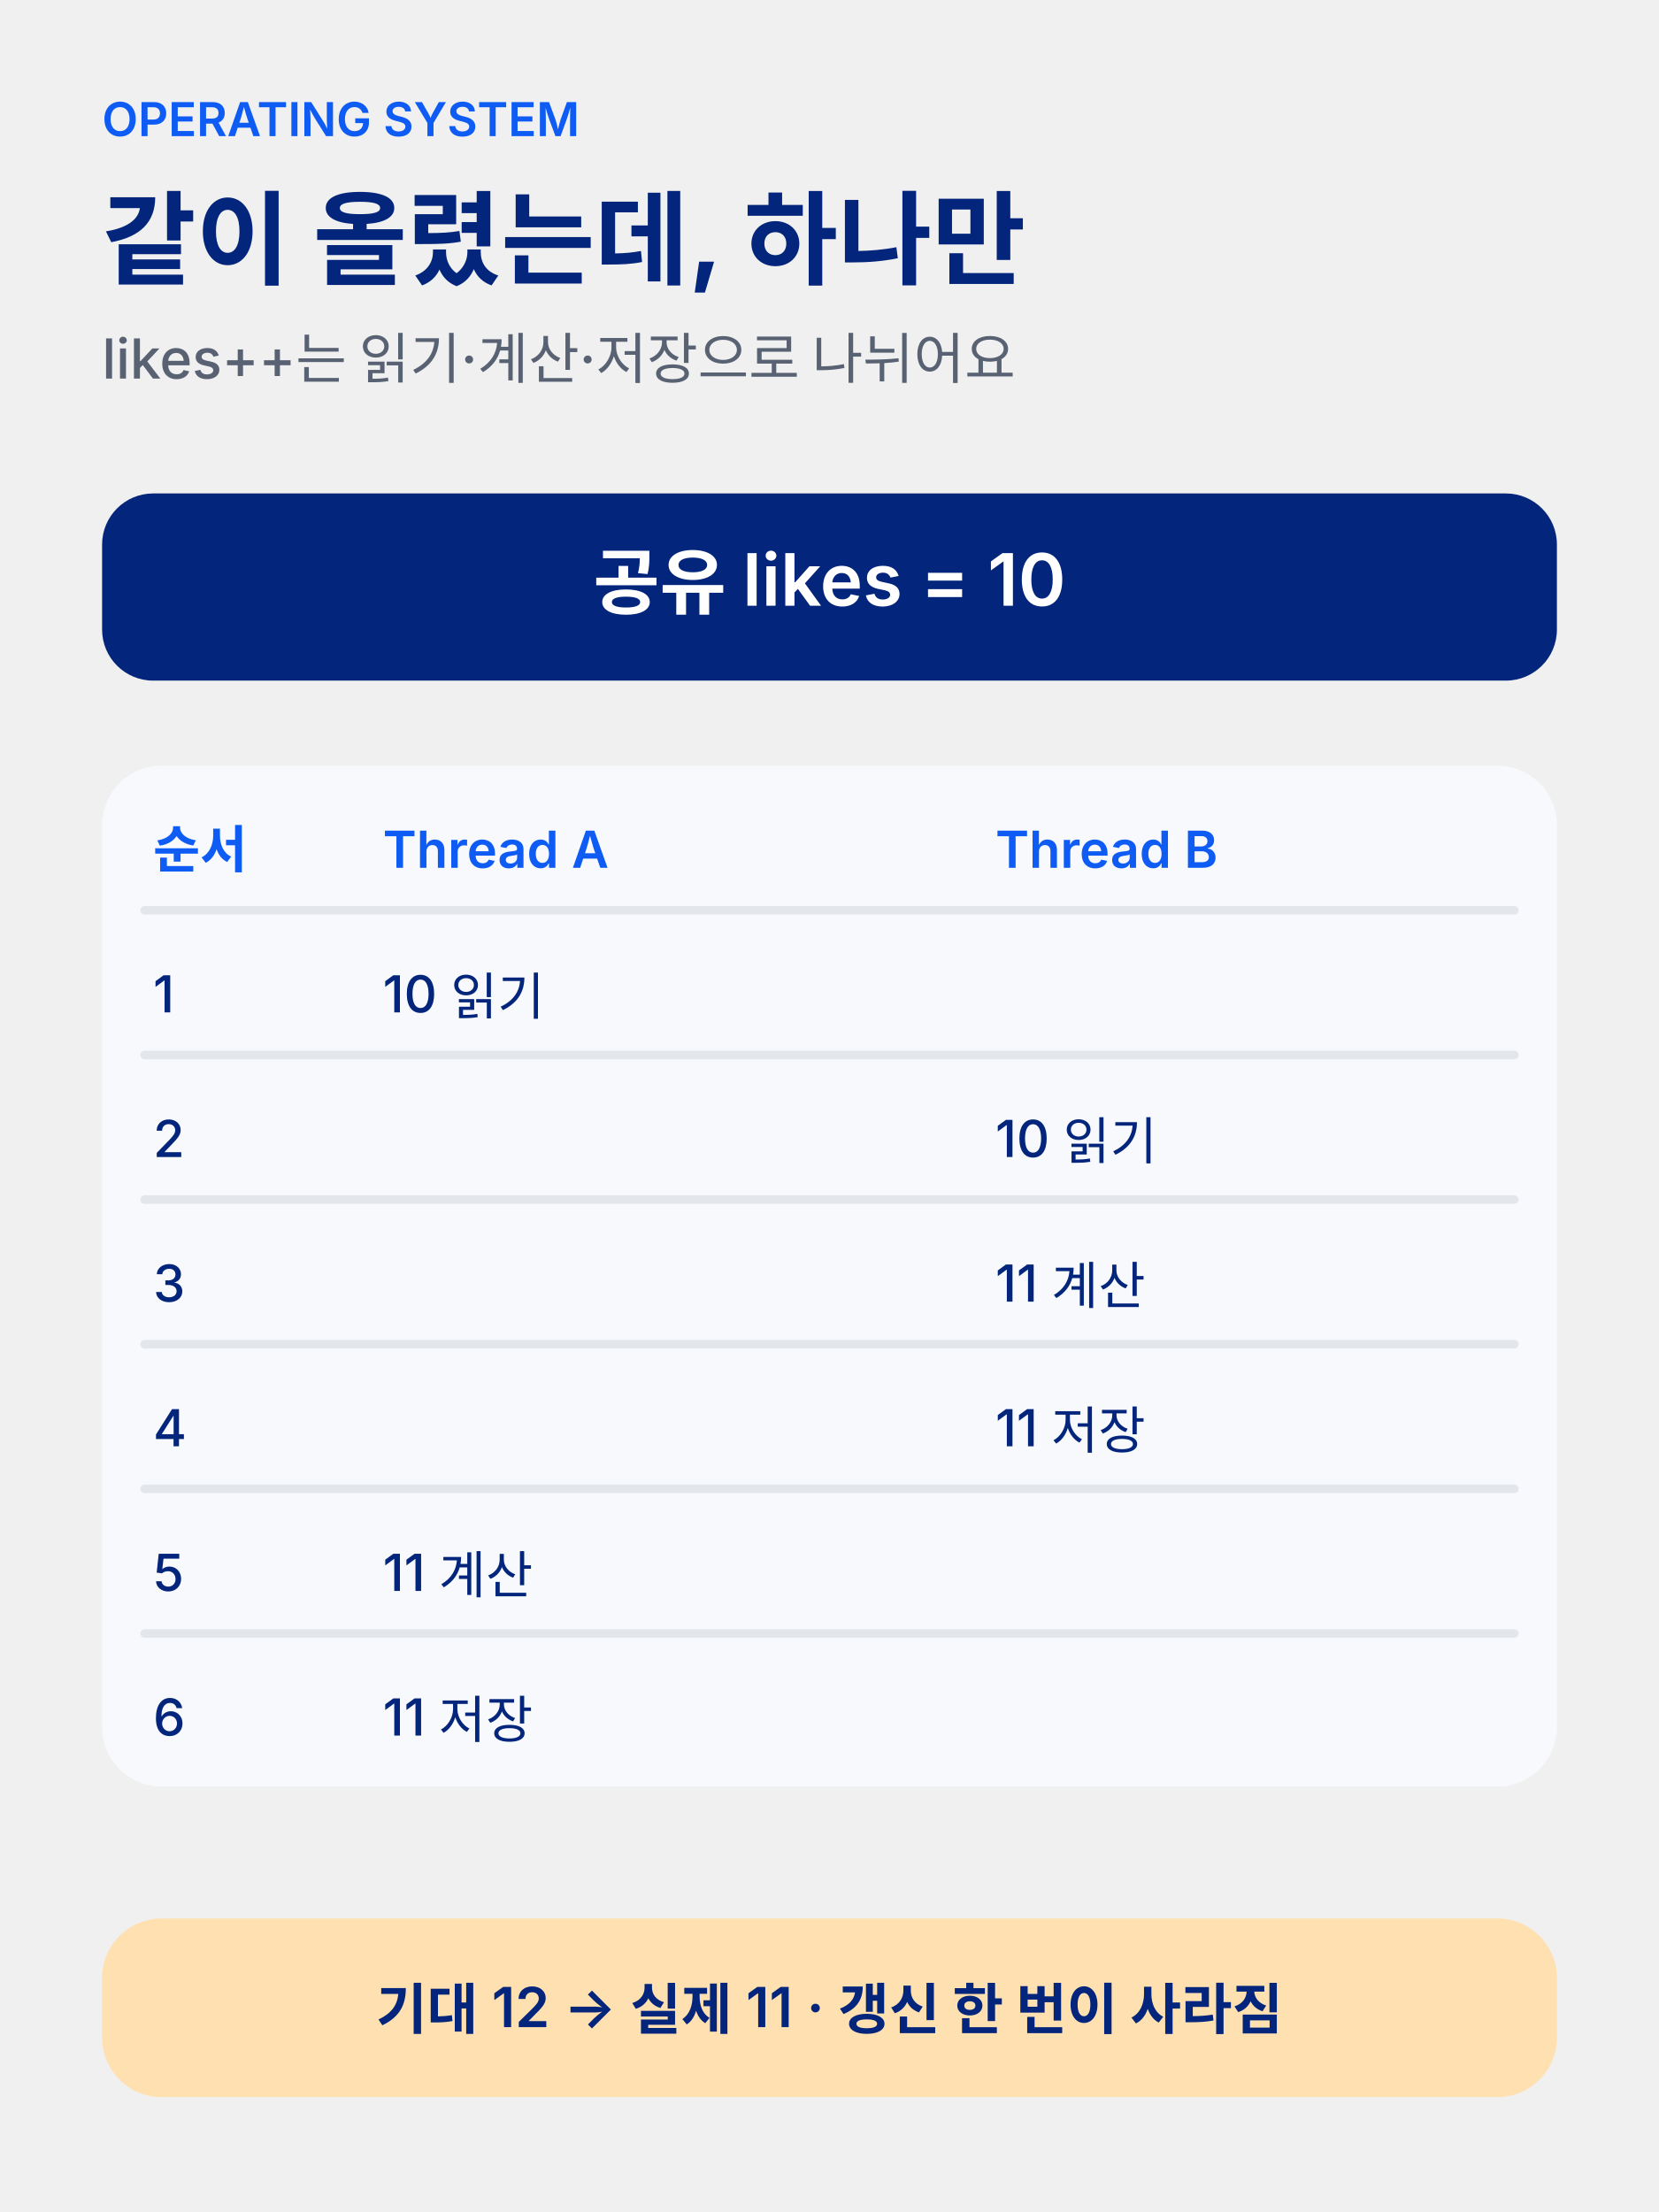
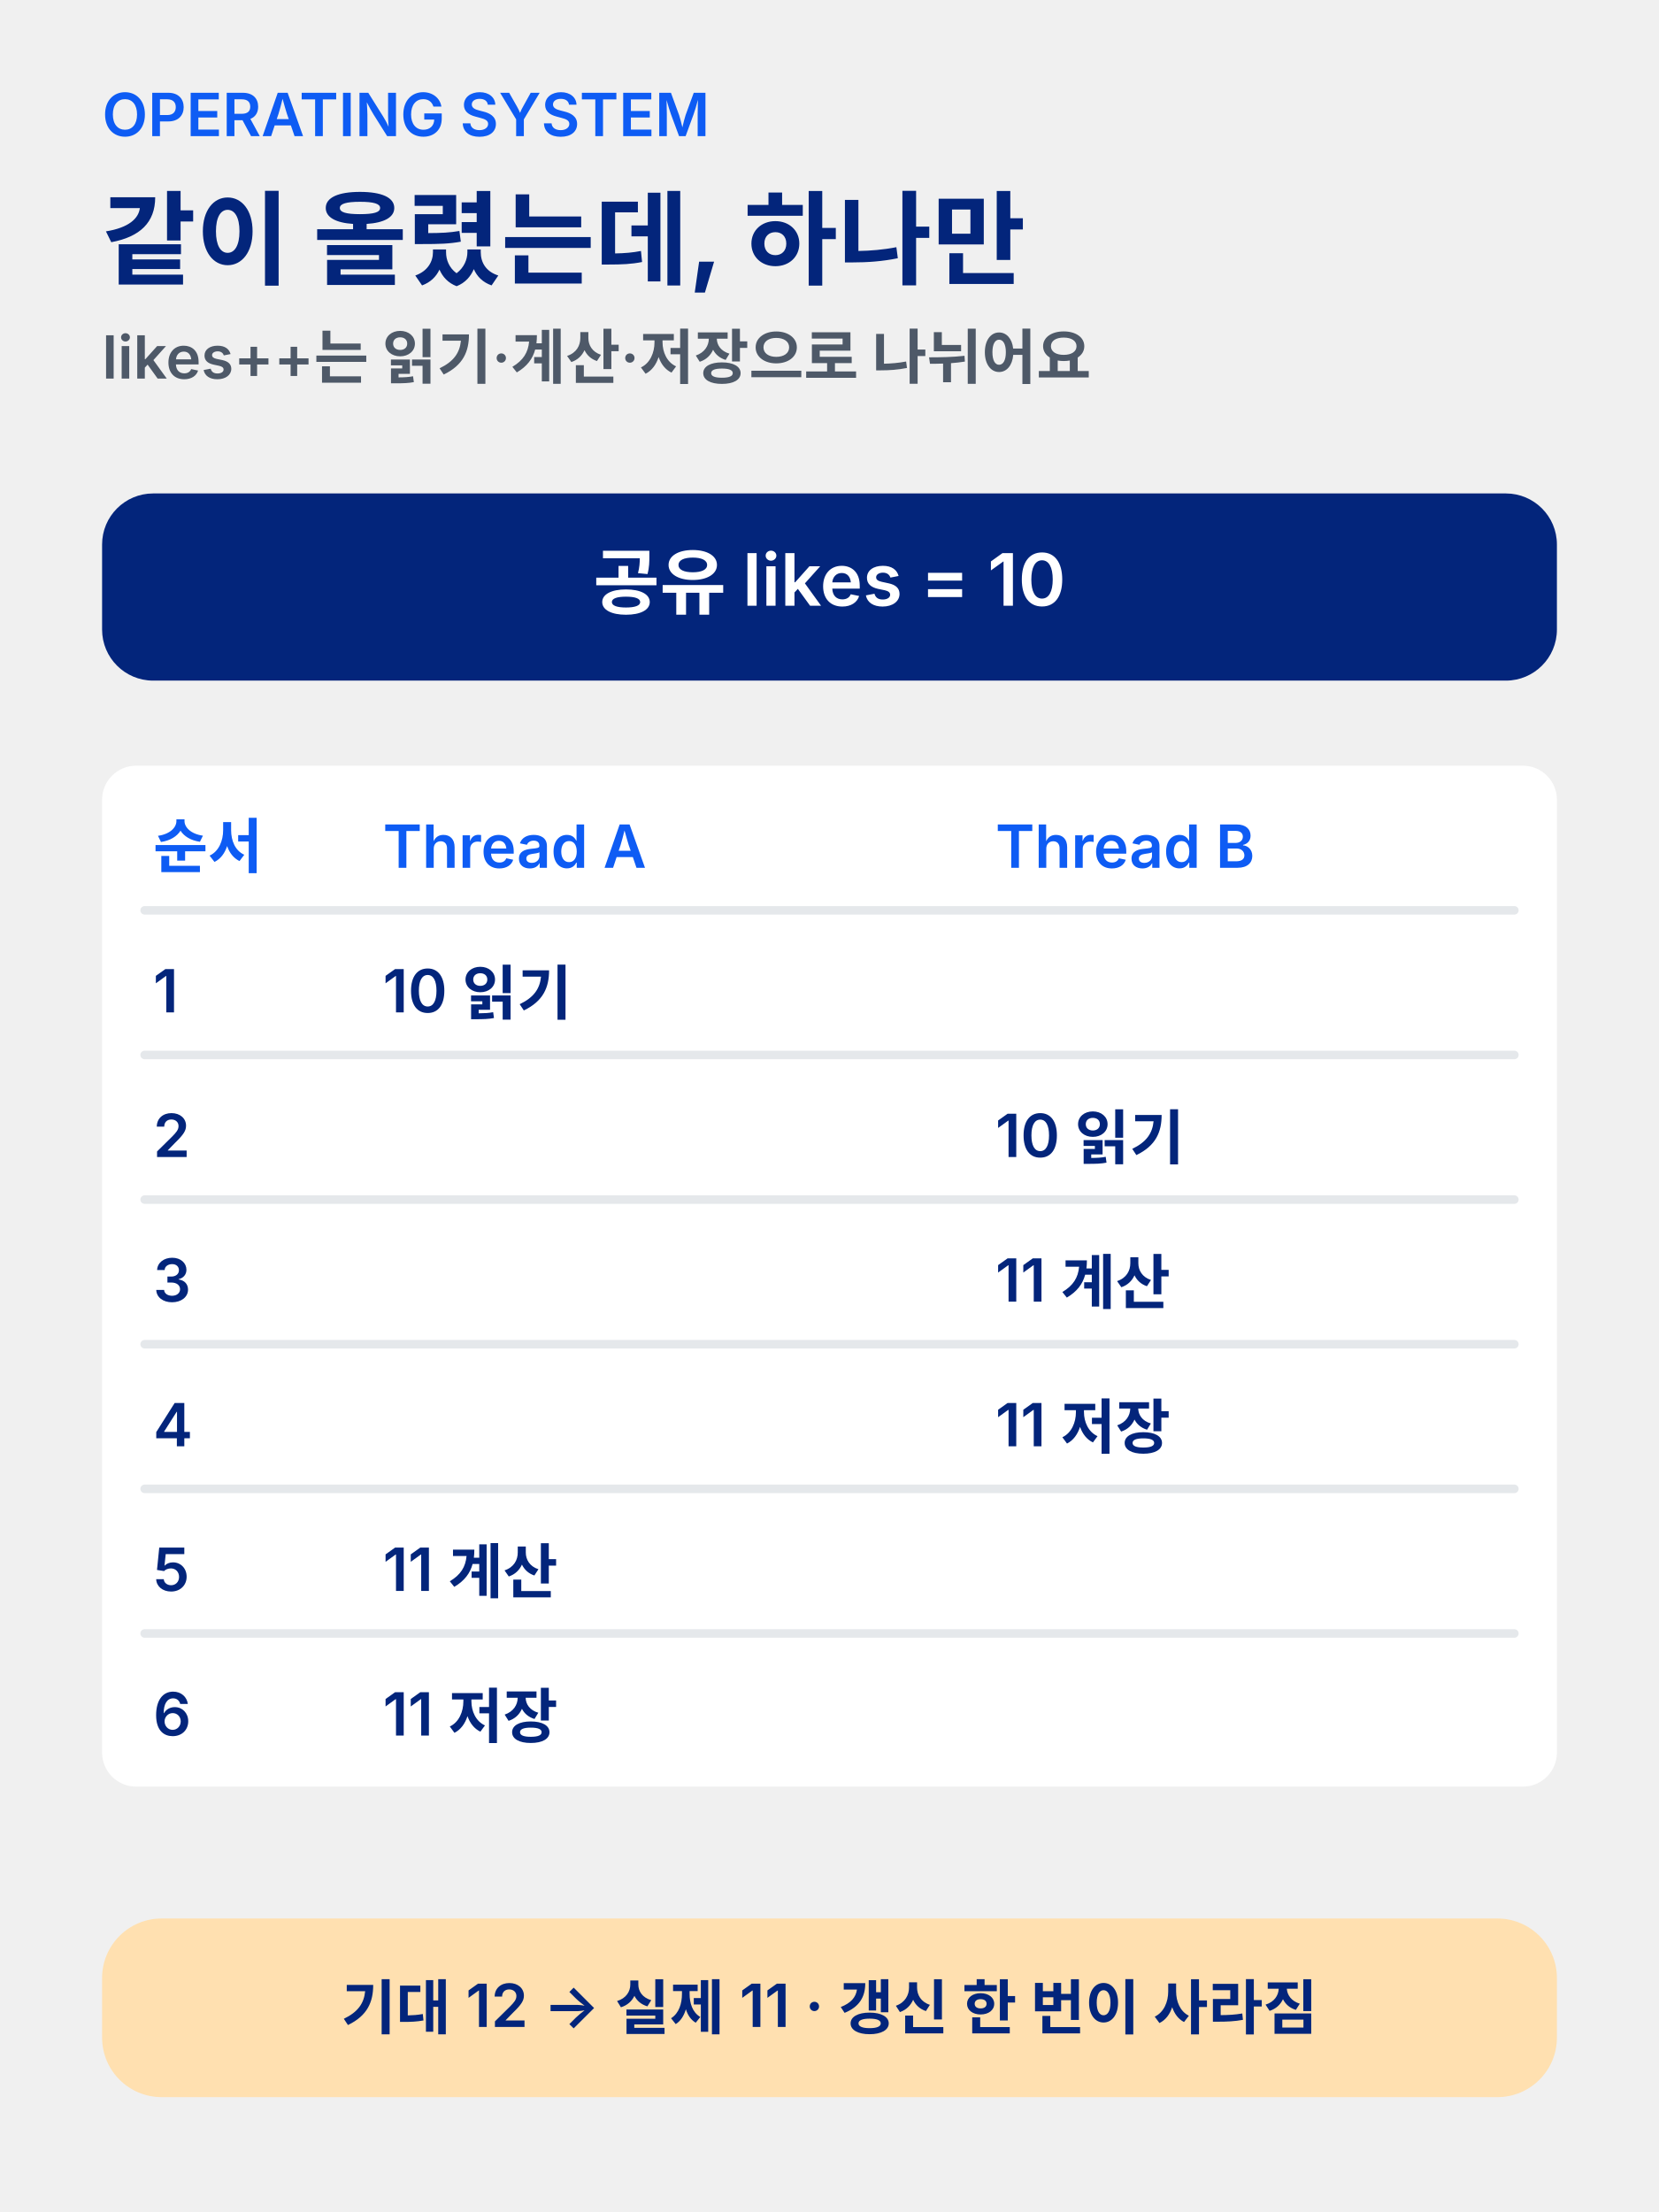
<svg xmlns="http://www.w3.org/2000/svg" width="390" height="520" viewBox="0 0 390 520" role="img" aria-labelledby="title desc">
  <defs>
    <marker id="arrow" viewBox="0 0 8 8" refX="7" refY="4" markerWidth="7" markerHeight="7" orient="auto-start-reverse">
      <path d="M1 1 L7 4 L1 7" fill="none" stroke="#6194F8" stroke-width="1.5" stroke-linejoin="round" />
    </marker>
  </defs>
  <g font-family="Pretendard, -apple-system, sans-serif">
-     <text x="24" y="32" font-size="11" fill="#0E5CF4" font-weight="600" text-anchor="start">OPERATING SYSTEM</text>
+     <text x="24" y="32" font-size="14" fill="#0E5CF4" font-weight="600" text-anchor="start">OPERATING SYSTEM</text>
    <text x="24" y="65" font-size="24" fill="#03257B" font-weight="700" text-anchor="start">같이 올렸는데, 하나만</text>
-     <text x="24" y="89" font-size="13" fill="#596273" font-weight="500" text-anchor="start">likes++는 읽기·계산·저장으로 나뉘어요</text>
+     <text x="24" y="89" font-size="14" fill="#4E5968" font-weight="600" text-anchor="start">likes++는 읽기·계산·저장으로 나뉘어요</text>
    <rect x="24" y="116" width="342" height="44" rx="12" fill="#03257B" stroke="none" />
    <text x="195.0" y="143.0" font-size="17" fill="white" font-weight="600" text-anchor="middle">공유 likes = 10</text>
-     <rect x="24" y="180" width="342" height="240" rx="14" fill="#F7F9FC" stroke="none" />
-     <text x="36" y="204" font-size="12" fill="#0E5CF4" font-weight="600" text-anchor="start">순서</text>
-     <text x="90" y="204" font-size="12" fill="#0E5CF4" font-weight="600" text-anchor="start">Thread A</text>
-     <text x="234" y="204" font-size="12" fill="#0E5CF4" font-weight="600" text-anchor="start">Thread B</text>
-     <path d="M34 214 L356 214" fill="none" stroke="#E3E6EB" stroke-width="2" stroke-linecap="round" />
-     <text x="36" y="238" font-size="12" fill="#03257B" font-weight="500" text-anchor="start">1</text>
-     <text x="90" y="238" font-size="12" fill="#03257B" font-weight="500" text-anchor="start">10 읽기</text>
-     <text x="234" y="238" font-size="12" fill="#03257B" font-weight="500" text-anchor="start" />
-     <path d="M34 248 L356 248" fill="none" stroke="#E3E6EB" stroke-width="2" stroke-linecap="round" />
-     <text x="36" y="272" font-size="12" fill="#03257B" font-weight="500" text-anchor="start">2</text>
-     <text x="90" y="272" font-size="12" fill="#03257B" font-weight="500" text-anchor="start" />
-     <text x="234" y="272" font-size="12" fill="#03257B" font-weight="500" text-anchor="start">10 읽기</text>
-     <path d="M34 282 L356 282" fill="none" stroke="#E3E6EB" stroke-width="2" stroke-linecap="round" />
-     <text x="36" y="306" font-size="12" fill="#03257B" font-weight="500" text-anchor="start">3</text>
-     <text x="90" y="306" font-size="12" fill="#03257B" font-weight="500" text-anchor="start" />
-     <text x="234" y="306" font-size="12" fill="#03257B" font-weight="500" text-anchor="start">11 계산</text>
-     <path d="M34 316 L356 316" fill="none" stroke="#E3E6EB" stroke-width="2" stroke-linecap="round" />
-     <text x="36" y="340" font-size="12" fill="#03257B" font-weight="500" text-anchor="start">4</text>
-     <text x="90" y="340" font-size="12" fill="#03257B" font-weight="500" text-anchor="start" />
-     <text x="234" y="340" font-size="12" fill="#03257B" font-weight="500" text-anchor="start">11 저장</text>
-     <path d="M34 350 L356 350" fill="none" stroke="#E3E6EB" stroke-width="2" stroke-linecap="round" />
-     <text x="36" y="374" font-size="12" fill="#03257B" font-weight="500" text-anchor="start">5</text>
-     <text x="90" y="374" font-size="12" fill="#03257B" font-weight="500" text-anchor="start">11 계산</text>
-     <text x="234" y="374" font-size="12" fill="#03257B" font-weight="500" text-anchor="start" />
-     <path d="M34 384 L356 384" fill="none" stroke="#E3E6EB" stroke-width="2" stroke-linecap="round" />
-     <text x="36" y="408" font-size="12" fill="#03257B" font-weight="500" text-anchor="start">6</text>
-     <text x="90" y="408" font-size="12" fill="#03257B" font-weight="500" text-anchor="start">11 저장</text>
-     <text x="234" y="408" font-size="12" fill="#03257B" font-weight="500" text-anchor="start" />
+     <rect x="24" y="180" width="342" height="240" rx="8" fill="#FFFFFF" stroke="none" />
+     <text x="36" y="204" font-size="14" fill="#0E5CF4" font-weight="600" text-anchor="start">순서</text>
+     <text x="90" y="204" font-size="14" fill="#0E5CF4" font-weight="600" text-anchor="start">Thread A</text>
+     <text x="234" y="204" font-size="14" fill="#0E5CF4" font-weight="600" text-anchor="start">Thread B</text>
+     <path d="M34 214 L356 214" fill="none" stroke="#E5E8EB" stroke-width="2" stroke-linecap="round" />
+     <text x="36" y="238" font-size="14" fill="#03257B" font-weight="600" text-anchor="start">1</text>
+     <text x="90" y="238" font-size="14" fill="#03257B" font-weight="600" text-anchor="start">10 읽기</text>
+     <text x="234" y="238" font-size="14" fill="#03257B" font-weight="600" text-anchor="start" />
+     <path d="M34 248 L356 248" fill="none" stroke="#E5E8EB" stroke-width="2" stroke-linecap="round" />
+     <text x="36" y="272" font-size="14" fill="#03257B" font-weight="600" text-anchor="start">2</text>
+     <text x="90" y="272" font-size="14" fill="#03257B" font-weight="600" text-anchor="start" />
+     <text x="234" y="272" font-size="14" fill="#03257B" font-weight="600" text-anchor="start">10 읽기</text>
+     <path d="M34 282 L356 282" fill="none" stroke="#E5E8EB" stroke-width="2" stroke-linecap="round" />
+     <text x="36" y="306" font-size="14" fill="#03257B" font-weight="600" text-anchor="start">3</text>
+     <text x="90" y="306" font-size="14" fill="#03257B" font-weight="600" text-anchor="start" />
+     <text x="234" y="306" font-size="14" fill="#03257B" font-weight="600" text-anchor="start">11 계산</text>
+     <path d="M34 316 L356 316" fill="none" stroke="#E5E8EB" stroke-width="2" stroke-linecap="round" />
+     <text x="36" y="340" font-size="14" fill="#03257B" font-weight="600" text-anchor="start">4</text>
+     <text x="90" y="340" font-size="14" fill="#03257B" font-weight="600" text-anchor="start" />
+     <text x="234" y="340" font-size="14" fill="#03257B" font-weight="600" text-anchor="start">11 저장</text>
+     <path d="M34 350 L356 350" fill="none" stroke="#E5E8EB" stroke-width="2" stroke-linecap="round" />
+     <text x="36" y="374" font-size="14" fill="#03257B" font-weight="600" text-anchor="start">5</text>
+     <text x="90" y="374" font-size="14" fill="#03257B" font-weight="600" text-anchor="start">11 계산</text>
+     <text x="234" y="374" font-size="14" fill="#03257B" font-weight="600" text-anchor="start" />
+     <path d="M34 384 L356 384" fill="none" stroke="#E5E8EB" stroke-width="2" stroke-linecap="round" />
+     <text x="36" y="408" font-size="14" fill="#03257B" font-weight="600" text-anchor="start">6</text>
+     <text x="90" y="408" font-size="14" fill="#03257B" font-weight="600" text-anchor="start">11 저장</text>
+     <text x="234" y="408" font-size="14" fill="#03257B" font-weight="600" text-anchor="start" />
    <rect x="24" y="451" width="342" height="42" rx="14" fill="#FFE0B0" stroke="none" />
-     <text x="195" y="477" font-size="13" fill="#03257B" font-weight="600" text-anchor="middle">기대 12 → 실제 11 · 갱신 한 번이 사라짐</text>
+     <text x="195" y="477" font-size="14" fill="#03257B" font-weight="600" text-anchor="middle">기대 12 → 실제 11 · 갱신 한 번이 사라짐</text>
  </g>
</svg>
